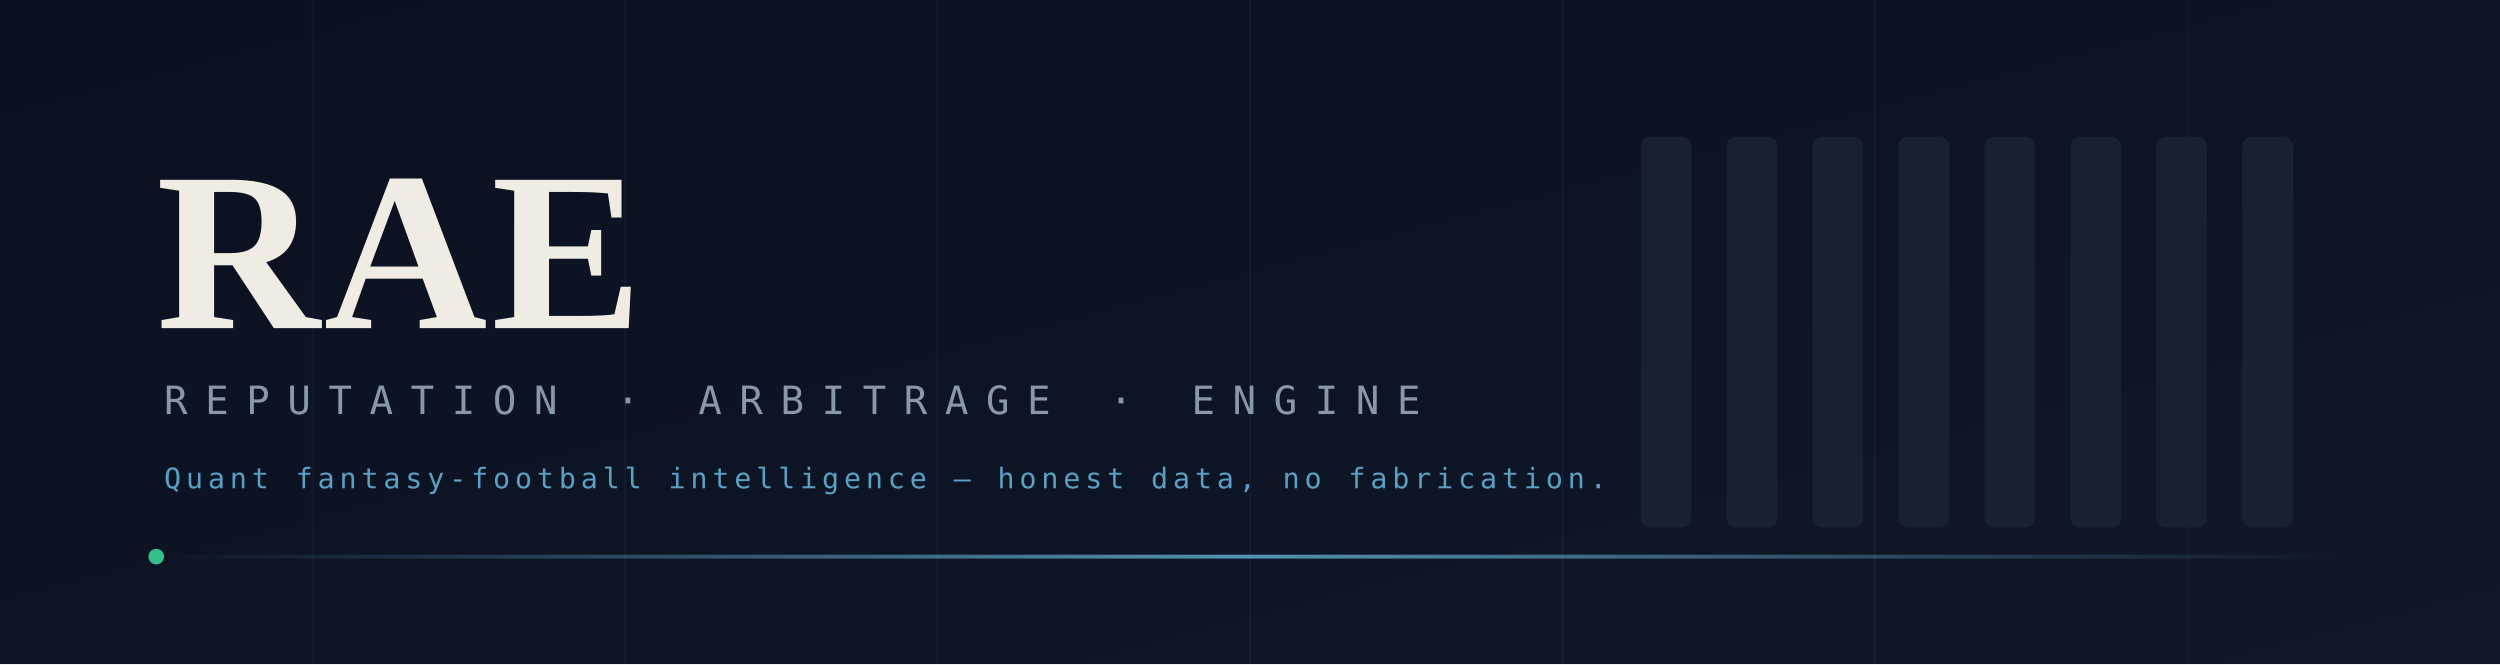
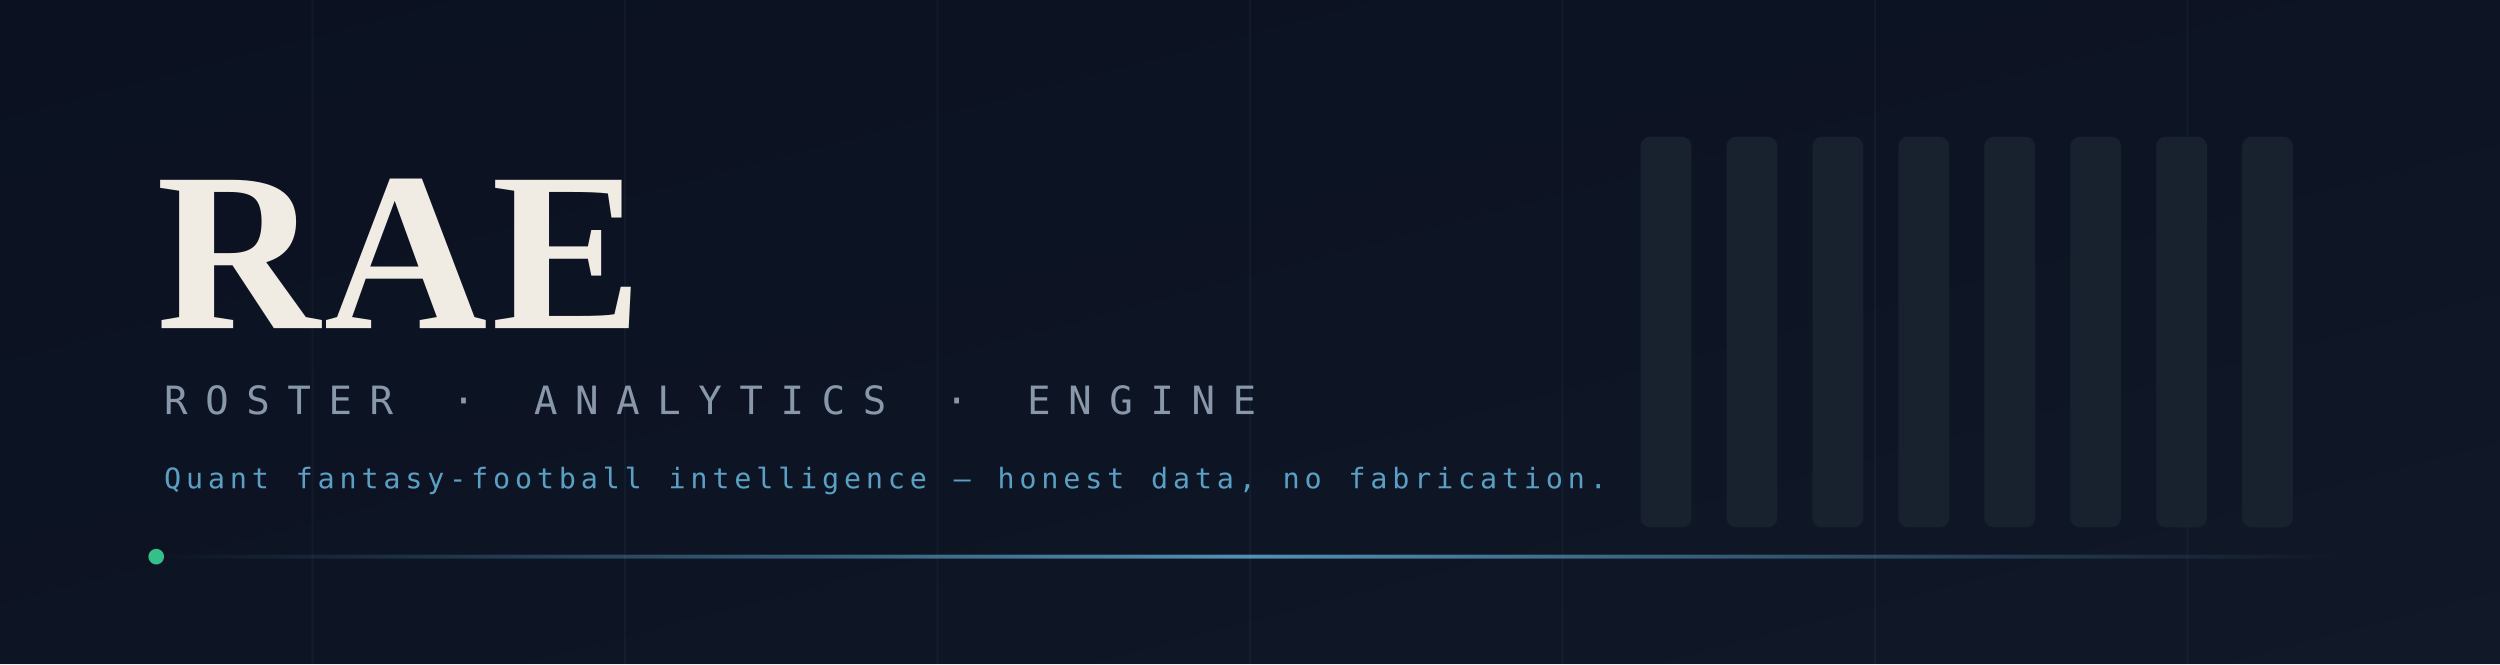
- <svg xmlns="http://www.w3.org/2000/svg" width="1280" height="340" viewBox="0 0 1280 340" role="img" aria-label="RAE — Reputation Arbitrage Engine">
+ <svg xmlns="http://www.w3.org/2000/svg" width="1280" height="340" viewBox="0 0 1280 340" role="img" aria-label="RAE — Roster Analytics Engine">
  <defs>
    <linearGradient id="bg" x1="0" y1="0" x2="1" y2="1">
      <stop offset="0" stop-color="#0b1120" />
      <stop offset="0.55" stop-color="#0d1424" />
      <stop offset="1" stop-color="#111827" />
    </linearGradient>
    <linearGradient id="blue" x1="0" y1="0" x2="0" y2="1">
      <stop offset="0" stop-color="#7fc0e6" />
      <stop offset="1" stop-color="#3f7fa6" />
    </linearGradient>
    <linearGradient id="fade" x1="0" y1="0" x2="1" y2="0">
      <stop offset="0" stop-color="#5a9fc4" stop-opacity="0" />
      <stop offset="0.5" stop-color="#5a9fc4" stop-opacity="0.9" />
      <stop offset="1" stop-color="#5a9fc4" stop-opacity="0" />
    </linearGradient>
  </defs>
  <rect width="1280" height="340" fill="url(#bg)" />
  <g stroke="#5a9fc4" stroke-opacity="0.06">
    <line x1="160" y1="0" x2="160" y2="340" />
    <line x1="320" y1="0" x2="320" y2="340" />
    <line x1="480" y1="0" x2="480" y2="340" />
    <line x1="640" y1="0" x2="640" y2="340" />
    <line x1="800" y1="0" x2="800" y2="340" />
    <line x1="960" y1="0" x2="960" y2="340" />
    <line x1="1120" y1="0" x2="1120" y2="340" />
  </g>
  <text x="80" y="168" font-family="Georgia, 'Times New Roman', serif" font-size="116" font-weight="700" fill="#f0ece4" letter-spacing="2">RAE</text>
-   <text x="84" y="212" font-family="ui-monospace, 'SFMono-Regular', Menlo, monospace" font-size="20" letter-spacing="9" fill="#8898aa">REPUTATION · ARBITRAGE · ENGINE</text>
+   <text x="84" y="212" font-family="ui-monospace, 'SFMono-Regular', Menlo, monospace" font-size="20" letter-spacing="9" fill="#8898aa">ROSTER · ANALYTICS · ENGINE</text>
  <text x="84" y="250" font-family="ui-monospace, 'SFMono-Regular', Menlo, monospace" font-size="14.5" letter-spacing="2.5" fill="#5a9fc4">Quant fantasy-football intelligence — honest data, no fabrication.</text>
  <g transform="translate(840,70)">
    <rect x="0" y="0" width="26" height="200" rx="5" fill="#18222f" />
    <rect x="44" y="0" width="26" height="200" rx="5" fill="#18222f" />
    <rect x="88" y="0" width="26" height="200" rx="5" fill="#18222f" />
    <rect x="132" y="0" width="26" height="200" rx="5" fill="#18222f" />
    <rect x="176" y="0" width="26" height="200" rx="5" fill="#18222f" />
    <rect x="220" y="0" width="26" height="200" rx="5" fill="#18222f" />
    <rect x="264" y="0" width="26" height="200" rx="5" fill="#18222f" />
    <rect x="308" y="0" width="26" height="200" rx="5" fill="#18222f" />
    <rect x="0" width="26" rx="5" fill="url(#blue)">
      <animate attributeName="height" values="70;160;100;70" dur="3.4s" repeatCount="indefinite" />
      <animate attributeName="y" values="130;40;100;130" dur="3.4s" repeatCount="indefinite" />
    </rect>
    <rect x="44" width="26" rx="5" fill="url(#blue)">
      <animate attributeName="height" values="120;60;180;120" dur="3.9s" repeatCount="indefinite" />
      <animate attributeName="y" values="80;140;20;80" dur="3.9s" repeatCount="indefinite" />
    </rect>
    <rect x="88" width="26" rx="5" fill="#d7a857">
      <animate attributeName="height" values="90;150;60;90" dur="3.1s" repeatCount="indefinite" />
      <animate attributeName="y" values="110;50;140;110" dur="3.1s" repeatCount="indefinite" />
    </rect>
    <rect x="132" width="26" rx="5" fill="url(#blue)">
      <animate attributeName="height" values="150;90;170;150" dur="4.2s" repeatCount="indefinite" />
      <animate attributeName="y" values="50;110;30;50" dur="4.2s" repeatCount="indefinite" />
    </rect>
    <rect x="176" width="26" rx="5" fill="url(#blue)">
      <animate attributeName="height" values="60;140;90;60" dur="3.6s" repeatCount="indefinite" />
      <animate attributeName="y" values="140;60;110;140" dur="3.6s" repeatCount="indefinite" />
    </rect>
    <rect x="220" width="26" rx="5" fill="url(#blue)">
      <animate attributeName="height" values="170;100;150;170" dur="4.0s" repeatCount="indefinite" />
      <animate attributeName="y" values="30;100;50;30" dur="4.0s" repeatCount="indefinite" />
    </rect>
    <rect x="264" width="26" rx="5" fill="#d7a857">
      <animate attributeName="height" values="100;170;80;100" dur="3.3s" repeatCount="indefinite" />
      <animate attributeName="y" values="100;30;120;100" dur="3.3s" repeatCount="indefinite" />
    </rect>
    <rect x="308" width="26" rx="5" fill="url(#blue)">
      <animate attributeName="height" values="130;70;160;130" dur="3.8s" repeatCount="indefinite" />
      <animate attributeName="y" values="70;130;40;70" dur="3.8s" repeatCount="indefinite" />
    </rect>
  </g>
  <rect x="80" y="284" width="1120" height="2" fill="url(#fade)">
    <animate attributeName="opacity" values="0.35;1;0.35" dur="2.6s" repeatCount="indefinite" />
  </rect>
  <circle cx="80" cy="285" r="4" fill="#35c08a">
    <animate attributeName="cx" values="80;1200;80" dur="9s" repeatCount="indefinite" />
    <animate attributeName="opacity" values="0;1;1;0" dur="9s" repeatCount="indefinite" />
  </circle>
</svg>
